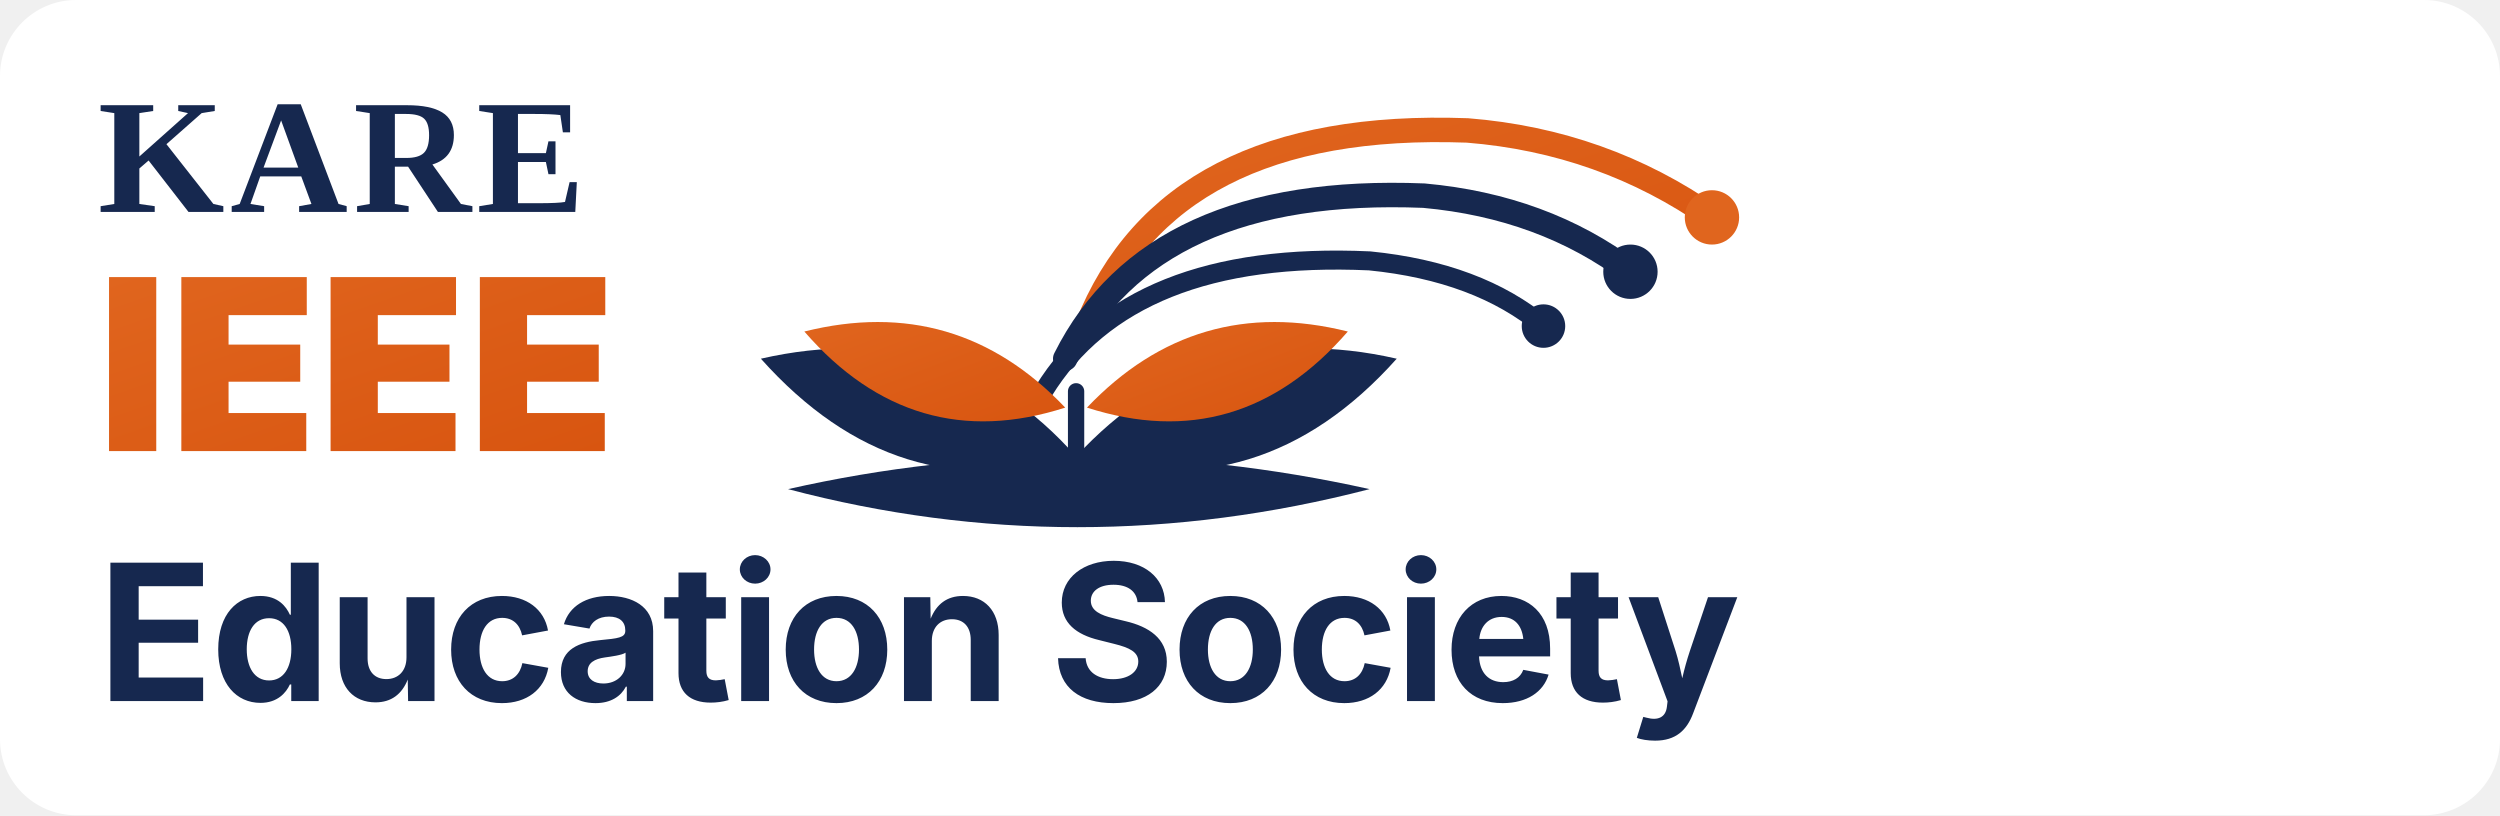
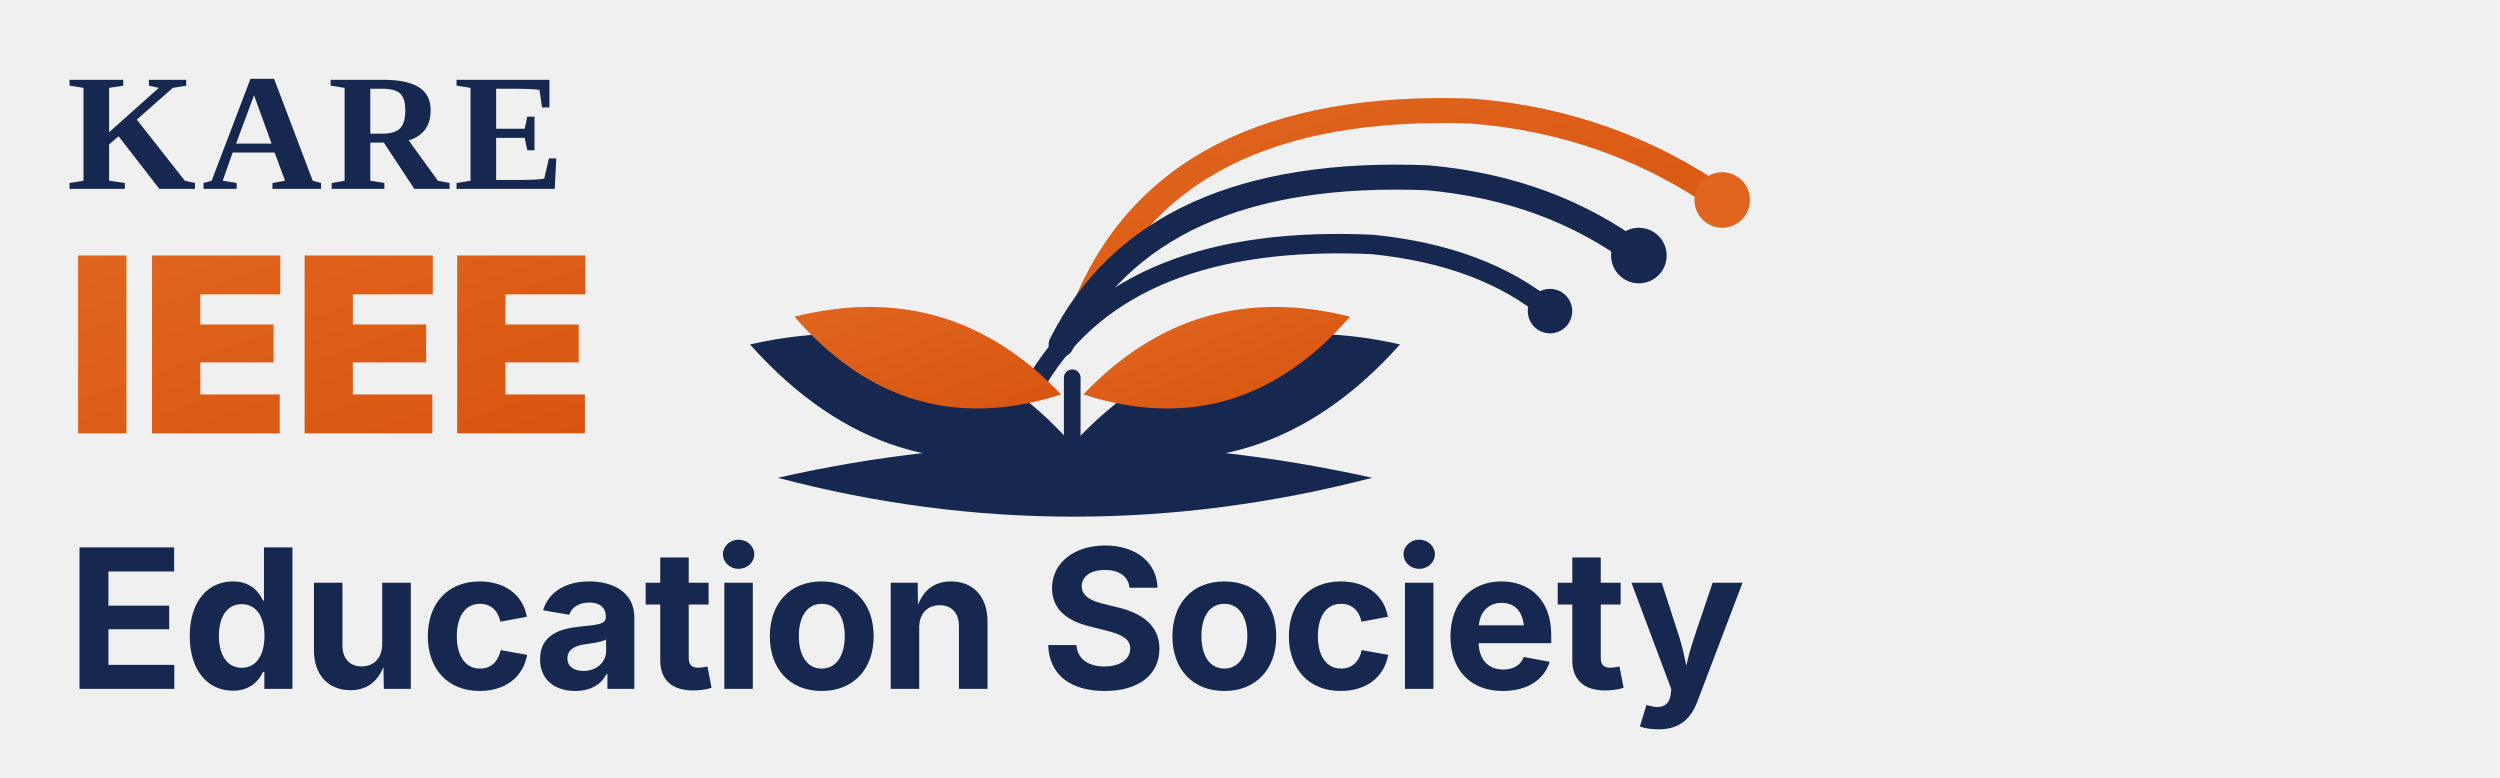
- <svg xmlns="http://www.w3.org/2000/svg" viewBox="0 0 460 150" width="100%" height="100%">
+ <svg xmlns="http://www.w3.org/2000/svg" viewBox="0 0 450 140" width="100%" height="100%">
  <defs>
    <style>
      .logo-serif {
        font-family: 'Times New Roman', Times, Georgia, serif;
        font-weight: 700;
      }
      .logo-sans-heavy {
        font-family: 'Arial Black', 'Inter', 'Segoe UI', sans-serif;
        font-weight: 900;
      }
      .logo-sans-bold {
        font-family: 'Segoe UI', 'Inter', Arial, sans-serif;
        font-weight: 700;
      }
    </style>
    <linearGradient id="ieeeOrange" x1="0%" y1="0%" x2="100%" y2="100%">
      <stop offset="0%" stop-color="#E0651E" />
      <stop offset="100%" stop-color="#D85510" />
    </linearGradient>
  </defs>
-   <rect x="0" y="0" width="460" height="150" rx="14" fill="#FFFFFF" />
-   <text x="18" y="39" class="logo-serif" font-size="30" fill="#16284F" letter-spacing="1">KARE</text>
-   <text x="18" y="83" class="logo-sans-heavy" font-size="44" fill="url(#ieeeOrange)" letter-spacing="0.5">IEEE</text>
-   <text x="18" y="129" class="logo-sans-bold" font-size="35" fill="#16284F" letter-spacing="-0.5">Education Society</text>
-   <g transform="translate(160, 10)">
+   <text x="12" y="34" class="logo-serif" font-size="30" fill="#16284F" letter-spacing="1">KARE</text>
+   <text x="12" y="78" class="logo-sans-heavy" font-size="44" fill="url(#ieeeOrange)" letter-spacing="0.5">IEEE</text>
+   <text x="12" y="124" class="logo-sans-bold" font-size="35" fill="#16284F" letter-spacing="-0.5">Education Society</text>
+   <g transform="translate(155, 6)">
    <path d="M 40 50 Q 55 12 110 14 Q 135 16 155 30" fill="none" stroke="url(#ieeeOrange)" stroke-width="4.5" stroke-linecap="round" />
    <circle cx="155" cy="30" r="5" fill="#E0651E" />
    <path d="M 36 56 Q 52 24 102 26 Q 124 28 140 40" fill="none" stroke="#16284F" stroke-width="4.5" stroke-linecap="round" />
    <circle cx="140" cy="40" r="5" fill="#16284F" />
    <path d="M 32 62 Q 48 36 92 38 Q 112 40 124 50" fill="none" stroke="#16284F" stroke-width="3.5" stroke-linecap="round" />
    <circle cx="124" cy="50" r="4" fill="#16284F" />
    <path d="M -15 80 Q 38 94 92 80 Q 38 68 -15 80 Z" fill="#16284F" />
    <path d="M 38 74 Q 15 48 -20 56 Q 5 84 38 74 Z" fill="#16284F" />
    <path d="M 36 65 Q 16 44 -12 51 Q 8 74 36 65 Z" fill="url(#ieeeOrange)" />
    <path d="M 38 74 Q 62 48 97 56 Q 72 84 38 74 Z" fill="#16284F" />
    <path d="M 40 65 Q 60 44 88 51 Q 68 74 40 65 Z" fill="url(#ieeeOrange)" />
    <path d="M 38 62 L 38 76" stroke="#16284F" stroke-width="3" stroke-linecap="round" />
  </g>
</svg>
